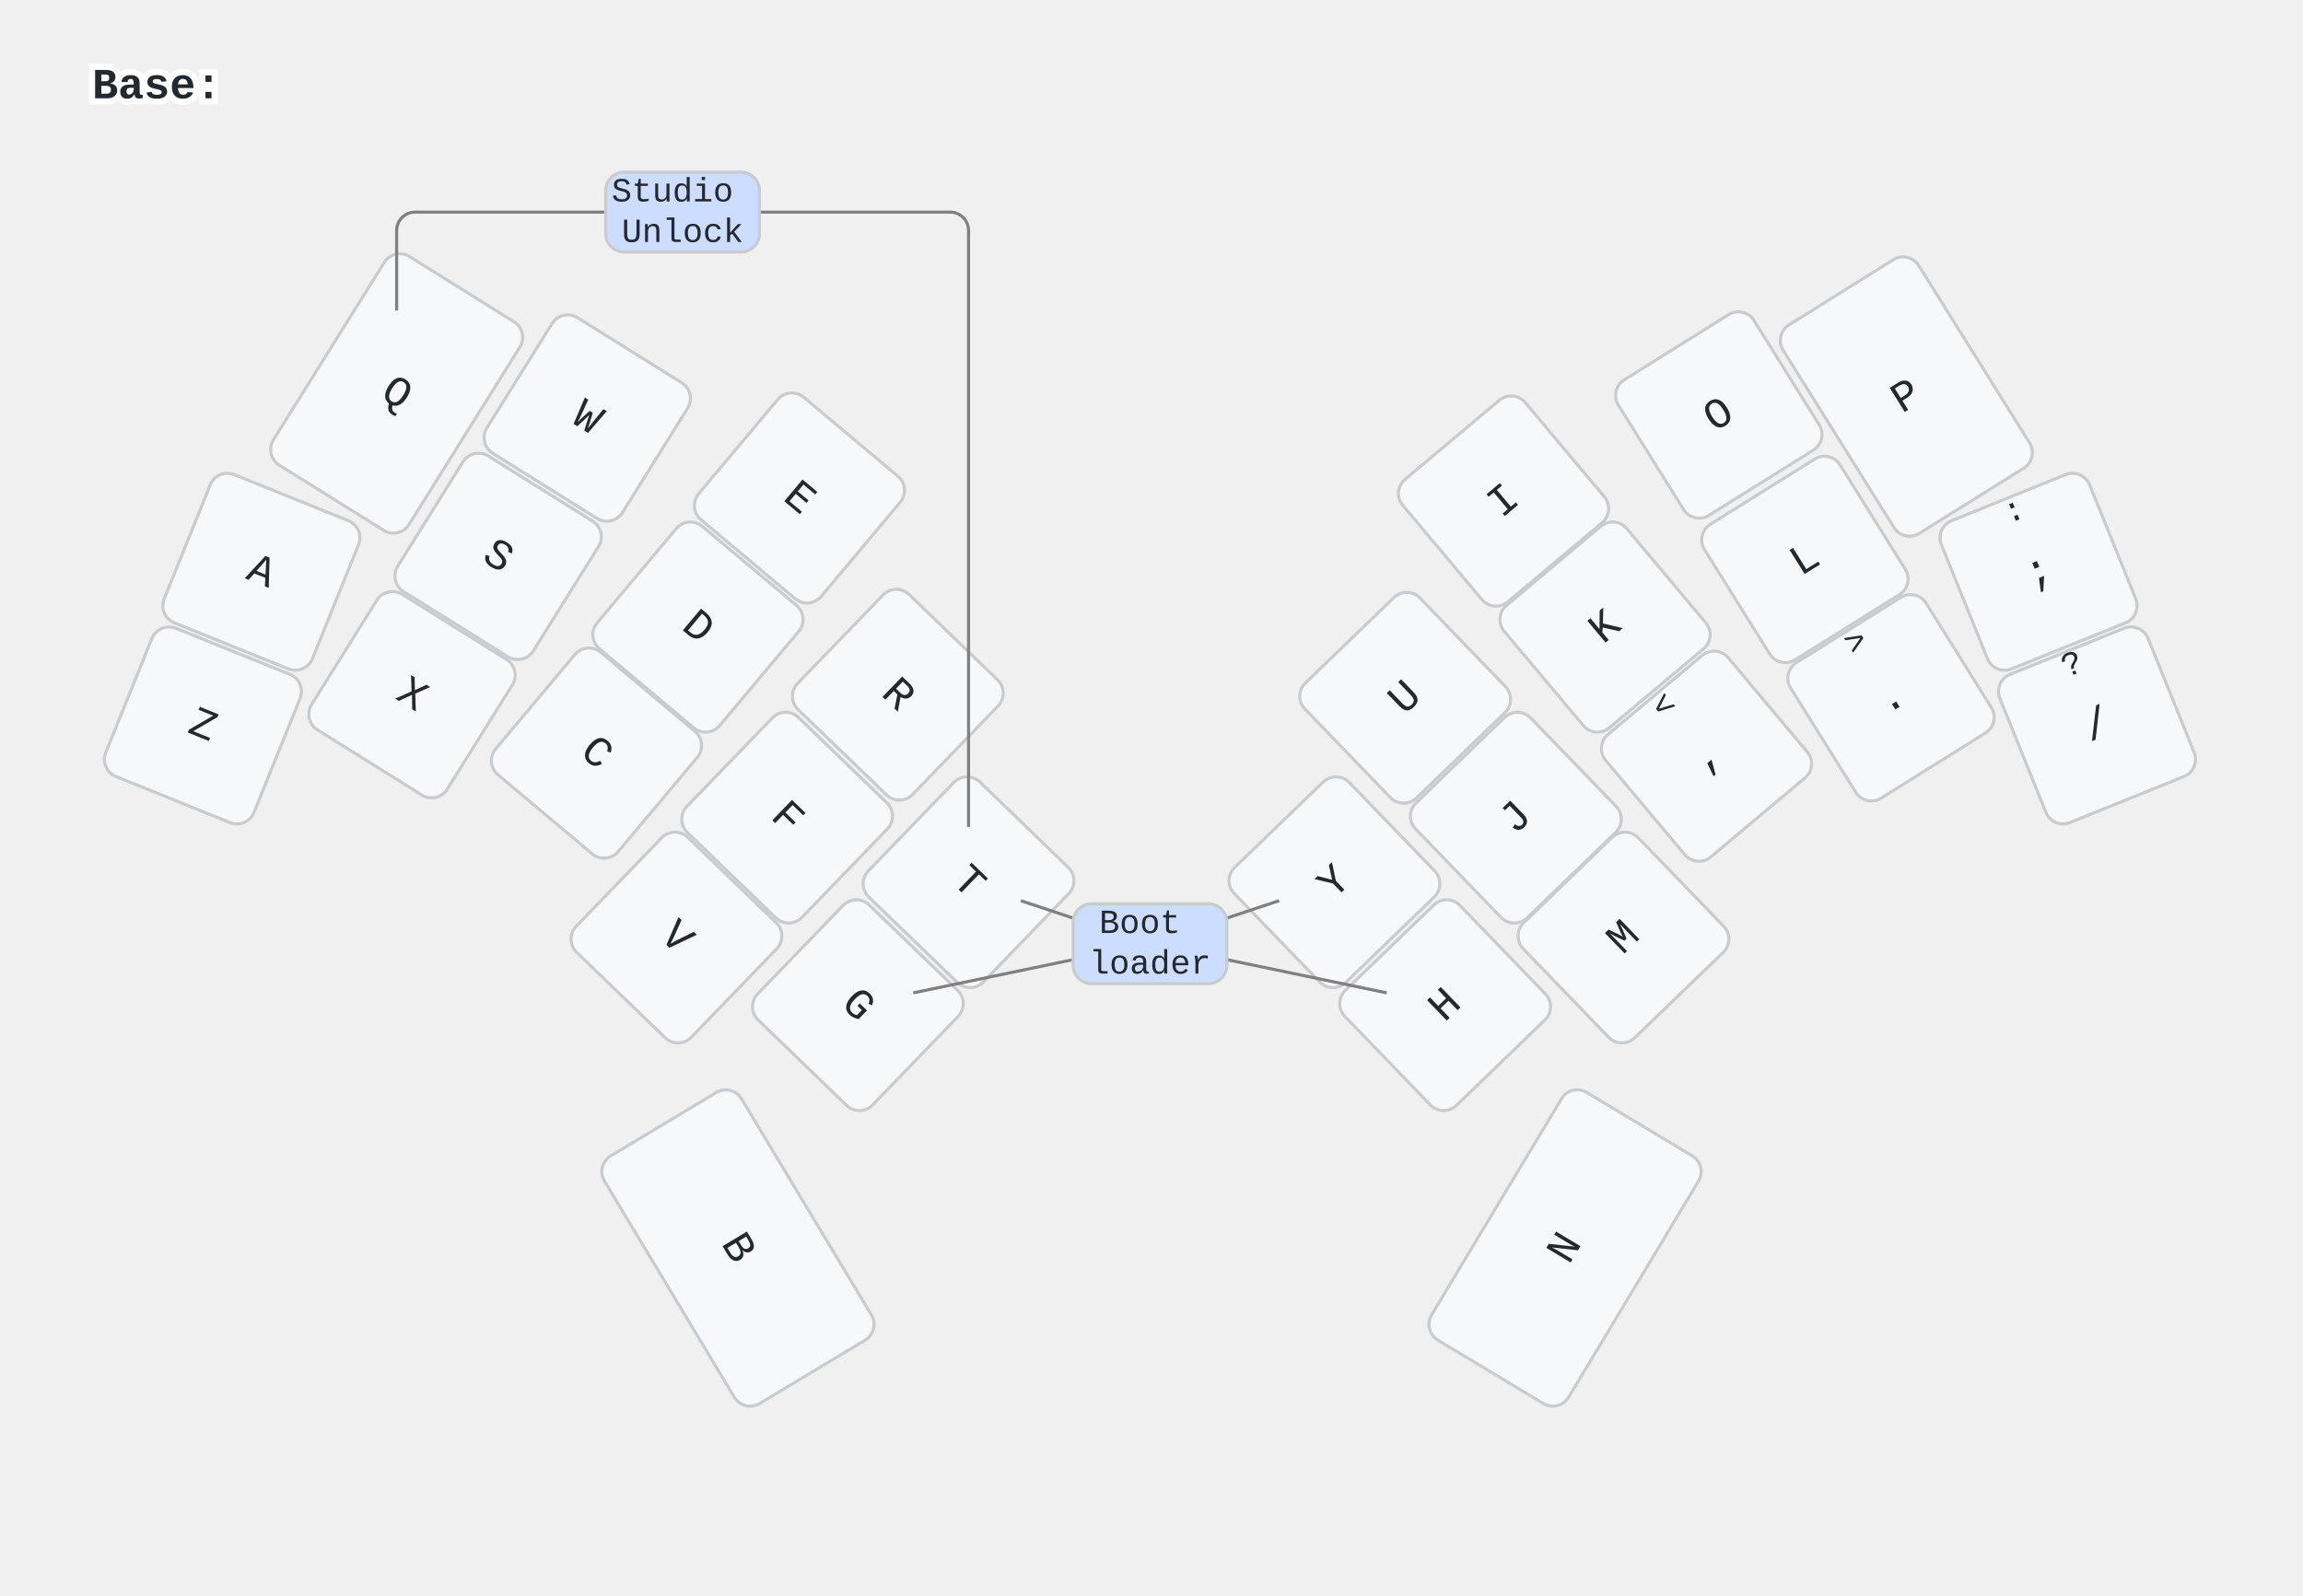
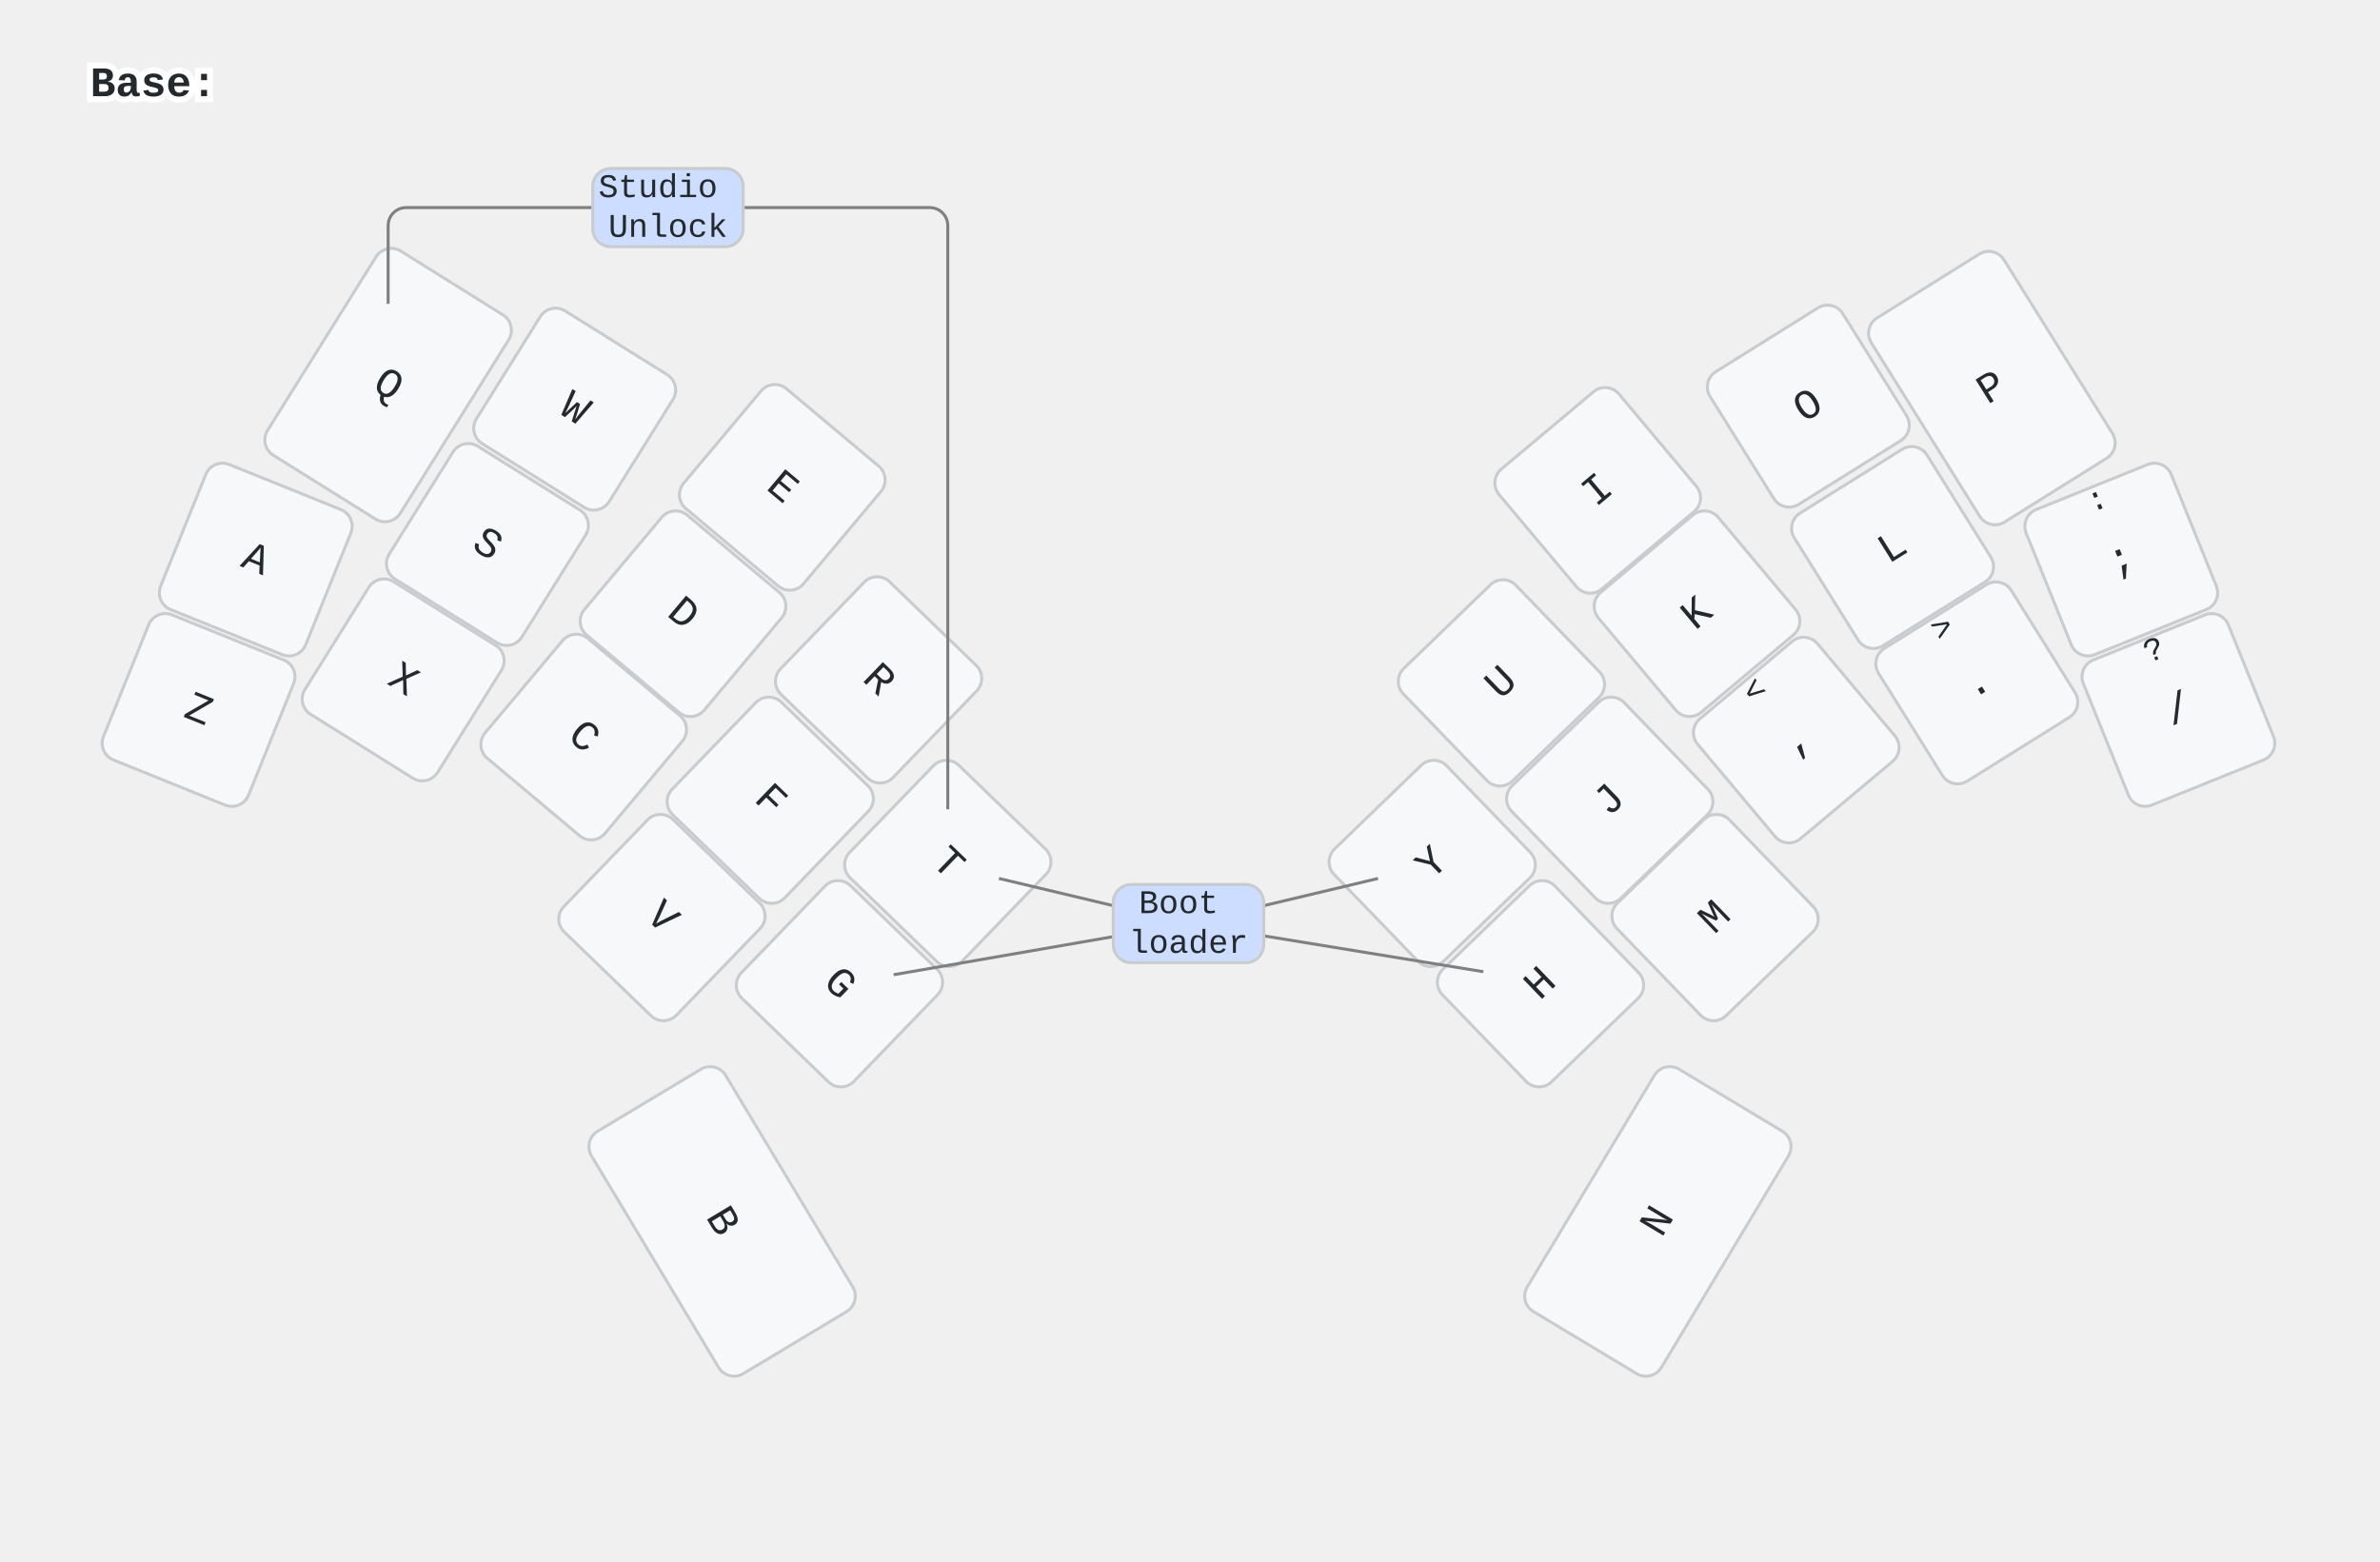
- <svg xmlns="http://www.w3.org/2000/svg" width="749" height="519" viewBox="0 0 749 519" class="keymap">
+ <svg xmlns="http://www.w3.org/2000/svg" width="791" height="519" viewBox="0 0 791 519" class="keymap">
  <style>/* inherit to force styles through use tags */
svg path {
    fill: inherit;
}

/* font and background color specifications */
svg.keymap {
    font-family: SFMono-Regular,Consolas,Liberation Mono,Menlo,monospace;
    font-size: 14px;
    font-kerning: normal;
    text-rendering: optimizeLegibility;
    fill: #24292e;
}

/* default key styling */
rect.key {
    fill: #f6f8fa;
}

rect.key, rect.combo {
    stroke: #c9cccf;
    stroke-width: 1;
}

/* default key side styling, only used is draw_key_sides is set */
rect.side {
    filter: brightness(90%);
}

/* color accent for combo boxes */
rect.combo, rect.combo-separate {
    fill: #cdf;
}

/* color accent for held keys */
rect.held, rect.combo.held {
    fill: #fdd;
}

/* color accent for ghost (optional) keys */
rect.ghost, rect.combo.ghost {
    stroke-dasharray: 4, 4;
    stroke-width: 2;
}

text {
    text-anchor: middle;
    dominant-baseline: middle;
}

/* styling for layer labels */
text.label {
    font-weight: bold;
    text-anchor: start;
    stroke: white;
    stroke-width: 4;
    paint-order: stroke;
}

/* styling for optional footer */
text.footer {
    text-anchor: end;
    dominant-baseline: auto;
    stroke: white;
    stroke-width: 4;
    paint-order: stroke;
}

/* styling for combo tap, and key non-tap label text */
text.combo, text.hold, text.shifted, text.left, text.right, text.tl, text.tr, text.bl, text.br {
    font-size: 11px;
}

text.hold, text.bl, text.br {
    text-anchor: middle;
    dominant-baseline: auto;
}

text.shifted, text.tl, text.tr {
    text-anchor: middle;
    dominant-baseline: hanging;
}

text.left, text.tl, text.bl {
    text-anchor: start;
}

text.right, text.tr, text.br {
    text-anchor: end;
}

text.layer-activator {
    text-decoration: underline;
}

/* styling for hold/shifted label text in combo box */
text.combo.hold, text.combo.shifted, text.combo.left, text.combo.right {
    font-size: 8px;
}

/* lighter symbol for transparent keys */
text.trans {
    fill: #7b7e81;
}

/* styling for combo dendrons */
path.combo {
    stroke-width: 1;
    stroke: gray;
    fill: none;
}

/* Start Tabler Icons Cleanup */
/* cannot use height/width with glyphs */
.icon-tabler &gt; path {
    fill: inherit;
    stroke: inherit;
    stroke-width: 2;
}
/* hide tabler's default box */
.icon-tabler &gt; path[stroke="none"][fill="none"] {
    visibility: hidden;
}
/* End Tabler Icons Cleanup */
</style>
  <g transform="translate(30, 0)" class="layer-Base">
    <text x="0" y="28" class="label" id="Base">Base:</text>
    <g transform="translate(0, 78)">
      <g transform="translate(99, 50) rotate(32.0)" class="key keypos-0">
        <rect rx="6" ry="6" x="-26" y="-40" width="52" height="80" class="key" />
        <text x="0" y="0" class="key tap">Q</text>
      </g>
      <g transform="translate(161, 58) rotate(32.0)" class="key keypos-1">
        <rect rx="6" ry="6" x="-26" y="-26" width="52" height="52" class="key" />
        <text x="0" y="0" class="key tap">W</text>
      </g>
      <g transform="translate(230, 84) rotate(40.0)" class="key keypos-2">
        <rect rx="6" ry="6" x="-26" y="-26" width="52" height="52" class="key" />
        <text x="0" y="0" class="key tap">E</text>
      </g>
      <g transform="translate(262, 148) rotate(44.0)" class="key keypos-3">
        <rect rx="6" ry="6" x="-26" y="-26" width="52" height="52" class="key" />
        <text x="0" y="0" class="key tap">R</text>
      </g>
      <g transform="translate(285, 209) rotate(44.0)" class="key keypos-4">
        <rect rx="6" ry="6" x="-26" y="-26" width="52" height="52" class="key" />
        <text x="0" y="0" class="key tap">T</text>
      </g>
-       <g transform="translate(404, 209) rotate(-44.0)" class="key keypos-5">
+       <g transform="translate(446, 209) rotate(-44.0)" class="key keypos-5">
        <rect rx="6" ry="6" x="-26" y="-26" width="52" height="52" class="key" />
        <text x="0" y="0" class="key tap">Y</text>
      </g>
-       <g transform="translate(427, 149) rotate(-44.0)" class="key keypos-6">
+       <g transform="translate(469, 149) rotate(-44.0)" class="key keypos-6">
        <rect rx="6" ry="6" x="-26" y="-26" width="52" height="52" class="key" />
        <text x="0" y="0" class="key tap">U</text>
      </g>
-       <g transform="translate(459, 85) rotate(-40.0)" class="key keypos-7">
+       <g transform="translate(501, 85) rotate(-40.0)" class="key keypos-7">
        <rect rx="6" ry="6" x="-26" y="-26" width="52" height="52" class="key" />
        <text x="0" y="0" class="key tap">I</text>
      </g>
-       <g transform="translate(529, 57) rotate(-32.0)" class="key keypos-8">
+       <g transform="translate(571, 57) rotate(-32.0)" class="key keypos-8">
        <rect rx="6" ry="6" x="-26" y="-26" width="52" height="52" class="key" />
        <text x="0" y="0" class="key tap">O</text>
      </g>
-       <g transform="translate(590, 51) rotate(-32.0)" class="key keypos-9">
+       <g transform="translate(632, 51) rotate(-32.0)" class="key keypos-9">
        <rect rx="6" ry="6" x="-26" y="-40" width="52" height="80" class="key" />
        <text x="0" y="0" class="key tap">P</text>
      </g>
      <g transform="translate(55, 108) rotate(22.0)" class="key keypos-10">
        <rect rx="6" ry="6" x="-26" y="-26" width="52" height="52" class="key" />
        <text x="0" y="0" class="key tap">A</text>
      </g>
      <g transform="translate(132, 103) rotate(32.0)" class="key keypos-11">
        <rect rx="6" ry="6" x="-26" y="-26" width="52" height="52" class="key" />
        <text x="0" y="0" class="key tap">S</text>
      </g>
      <g transform="translate(197, 126) rotate(40.0)" class="key keypos-12">
        <rect rx="6" ry="6" x="-26" y="-26" width="52" height="52" class="key" />
        <text x="0" y="0" class="key tap">D</text>
      </g>
      <g transform="translate(226, 188) rotate(44.0)" class="key keypos-13">
        <rect rx="6" ry="6" x="-26" y="-26" width="52" height="52" class="key" />
        <text x="0" y="0" class="key tap">F</text>
      </g>
      <g transform="translate(249, 249) rotate(44.0)" class="key keypos-14">
        <rect rx="6" ry="6" x="-26" y="-26" width="52" height="52" class="key" />
        <text x="0" y="0" class="key tap">G</text>
      </g>
-       <g transform="translate(440, 249) rotate(-44.0)" class="key keypos-15">
+       <g transform="translate(482, 249) rotate(-44.0)" class="key keypos-15">
        <rect rx="6" ry="6" x="-26" y="-26" width="52" height="52" class="key" />
        <text x="0" y="0" class="key tap">H</text>
      </g>
-       <g transform="translate(463, 188) rotate(-44.0)" class="key keypos-16">
+       <g transform="translate(505, 188) rotate(-44.0)" class="key keypos-16">
        <rect rx="6" ry="6" x="-26" y="-26" width="52" height="52" class="key" />
        <text x="0" y="0" class="key tap">J</text>
      </g>
-       <g transform="translate(492, 126) rotate(-40.0)" class="key keypos-17">
+       <g transform="translate(534, 126) rotate(-40.0)" class="key keypos-17">
        <rect rx="6" ry="6" x="-26" y="-26" width="52" height="52" class="key" />
        <text x="0" y="0" class="key tap">K</text>
      </g>
-       <g transform="translate(557, 104) rotate(-32.0)" class="key keypos-18">
+       <g transform="translate(599, 104) rotate(-32.0)" class="key keypos-18">
        <rect rx="6" ry="6" x="-26" y="-26" width="52" height="52" class="key" />
        <text x="0" y="0" class="key tap">L</text>
      </g>
-       <g transform="translate(633, 108) rotate(-22.0)" class="key keypos-19">
+       <g transform="translate(675, 108) rotate(-22.0)" class="key keypos-19">
        <rect rx="6" ry="6" x="-26" y="-26" width="52" height="52" class="key" />
        <text x="0" y="0" class="key tap">;</text>
        <text x="0" y="-24" class="key shifted">:</text>
      </g>
      <g transform="translate(36, 158) rotate(22.0)" class="key keypos-20">
        <rect rx="6" ry="6" x="-26" y="-26" width="52" height="52" class="key" />
        <text x="0" y="0" class="key tap">Z</text>
      </g>
      <g transform="translate(104, 148) rotate(32.0)" class="key keypos-21">
        <rect rx="6" ry="6" x="-26" y="-26" width="52" height="52" class="key" />
        <text x="0" y="0" class="key tap">X</text>
      </g>
      <g transform="translate(164, 167) rotate(40.0)" class="key keypos-22">
        <rect rx="6" ry="6" x="-26" y="-26" width="52" height="52" class="key" />
        <text x="0" y="0" class="key tap">C</text>
      </g>
      <g transform="translate(190, 227) rotate(44.0)" class="key keypos-23">
        <rect rx="6" ry="6" x="-26" y="-26" width="52" height="52" class="key" />
        <text x="0" y="0" class="key tap">V</text>
      </g>
      <g transform="translate(210, 328) rotate(59.0)" class="key keypos-24">
        <rect rx="6" ry="6" x="-47" y="-26" width="94" height="52" class="key" />
        <text x="0" y="0" class="key tap">B</text>
      </g>
-       <g transform="translate(479, 328) rotate(-59.0)" class="key keypos-25">
+       <g transform="translate(521, 328) rotate(-59.0)" class="key keypos-25">
        <rect rx="6" ry="6" x="-47" y="-26" width="94" height="52" class="key" />
        <text x="0" y="0" class="key tap">N</text>
      </g>
-       <g transform="translate(498, 227) rotate(-44.0)" class="key keypos-26">
+       <g transform="translate(540, 227) rotate(-44.0)" class="key keypos-26">
        <rect rx="6" ry="6" x="-26" y="-26" width="52" height="52" class="key" />
        <text x="0" y="0" class="key tap">M</text>
      </g>
-       <g transform="translate(525, 168) rotate(-40.0)" class="key keypos-27">
+       <g transform="translate(567, 168) rotate(-40.0)" class="key keypos-27">
        <rect rx="6" ry="6" x="-26" y="-26" width="52" height="52" class="key" />
        <text x="0" y="0" class="key tap">,</text>
        <text x="0" y="-24" class="key shifted">&lt;</text>
      </g>
-       <g transform="translate(585, 149) rotate(-32.0)" class="key keypos-28">
+       <g transform="translate(627, 149) rotate(-32.0)" class="key keypos-28">
        <rect rx="6" ry="6" x="-26" y="-26" width="52" height="52" class="key" />
        <text x="0" y="0" class="key tap">.</text>
        <text x="0" y="-24" class="key shifted">&gt;</text>
      </g>
-       <g transform="translate(652, 158) rotate(-22.0)" class="key keypos-29">
+       <g transform="translate(694, 158) rotate(-22.0)" class="key keypos-29">
        <rect rx="6" ry="6" x="-26" y="-26" width="52" height="52" class="key" />
        <text x="0" y="0" class="key tap">/</text>
        <text x="0" y="-24" class="key shifted">?</text>
      </g>
      <g class="combo combopos-0">
        <path d="M192,-9 h-87 a6.0,6.0 0 0 0 -6.0,6.0 v26" class="combo" />
        <path d="M192,-9 h87 a6.0,6.0 0 0 1 6.0,6.0 v194" class="combo" />
        <rect rx="6" ry="6" x="167" y="-22" width="50" height="26" class="combo" />
        <text x="192" y="-9" class="combo tap">
          <tspan x="192" dy="-0.6em">Studio</tspan>
          <tspan x="192" dy="1.2em">Unlock</tspan>
        </text>
      </g>
      <g class="combo combopos-1">
-         <path d="M344,229 l-42,-14" class="combo" />
-         <path d="M344,229 l42,-14" class="combo" />
-         <path d="M344,229 l-77,16" class="combo" />
-         <path d="M344,229 l77,16" class="combo" />
-         <rect rx="6" ry="6" x="319" y="216" width="50" height="26" class="combo" />
-         <text x="344" y="229" class="combo tap">
-           <tspan x="344" dy="-0.6em">Boot</tspan>
-           <tspan x="344" dy="1.2em">loader</tspan>
+         <path d="M365,229 l-63,-15" class="combo" />
+         <path d="M365,229 l63,-15" class="combo" />
+         <path d="M365,229 l-98,17" class="combo" />
+         <path d="M365,229 l98,16" class="combo" />
+         <rect rx="6" ry="6" x="340" y="216" width="50" height="26" class="combo" />
+         <text x="365" y="229" class="combo tap">
+           <tspan x="365" dy="-0.6em">Boot</tspan>
+           <tspan x="365" dy="1.2em">loader</tspan>
        </text>
      </g>
    </g>
  </g>
</svg>
